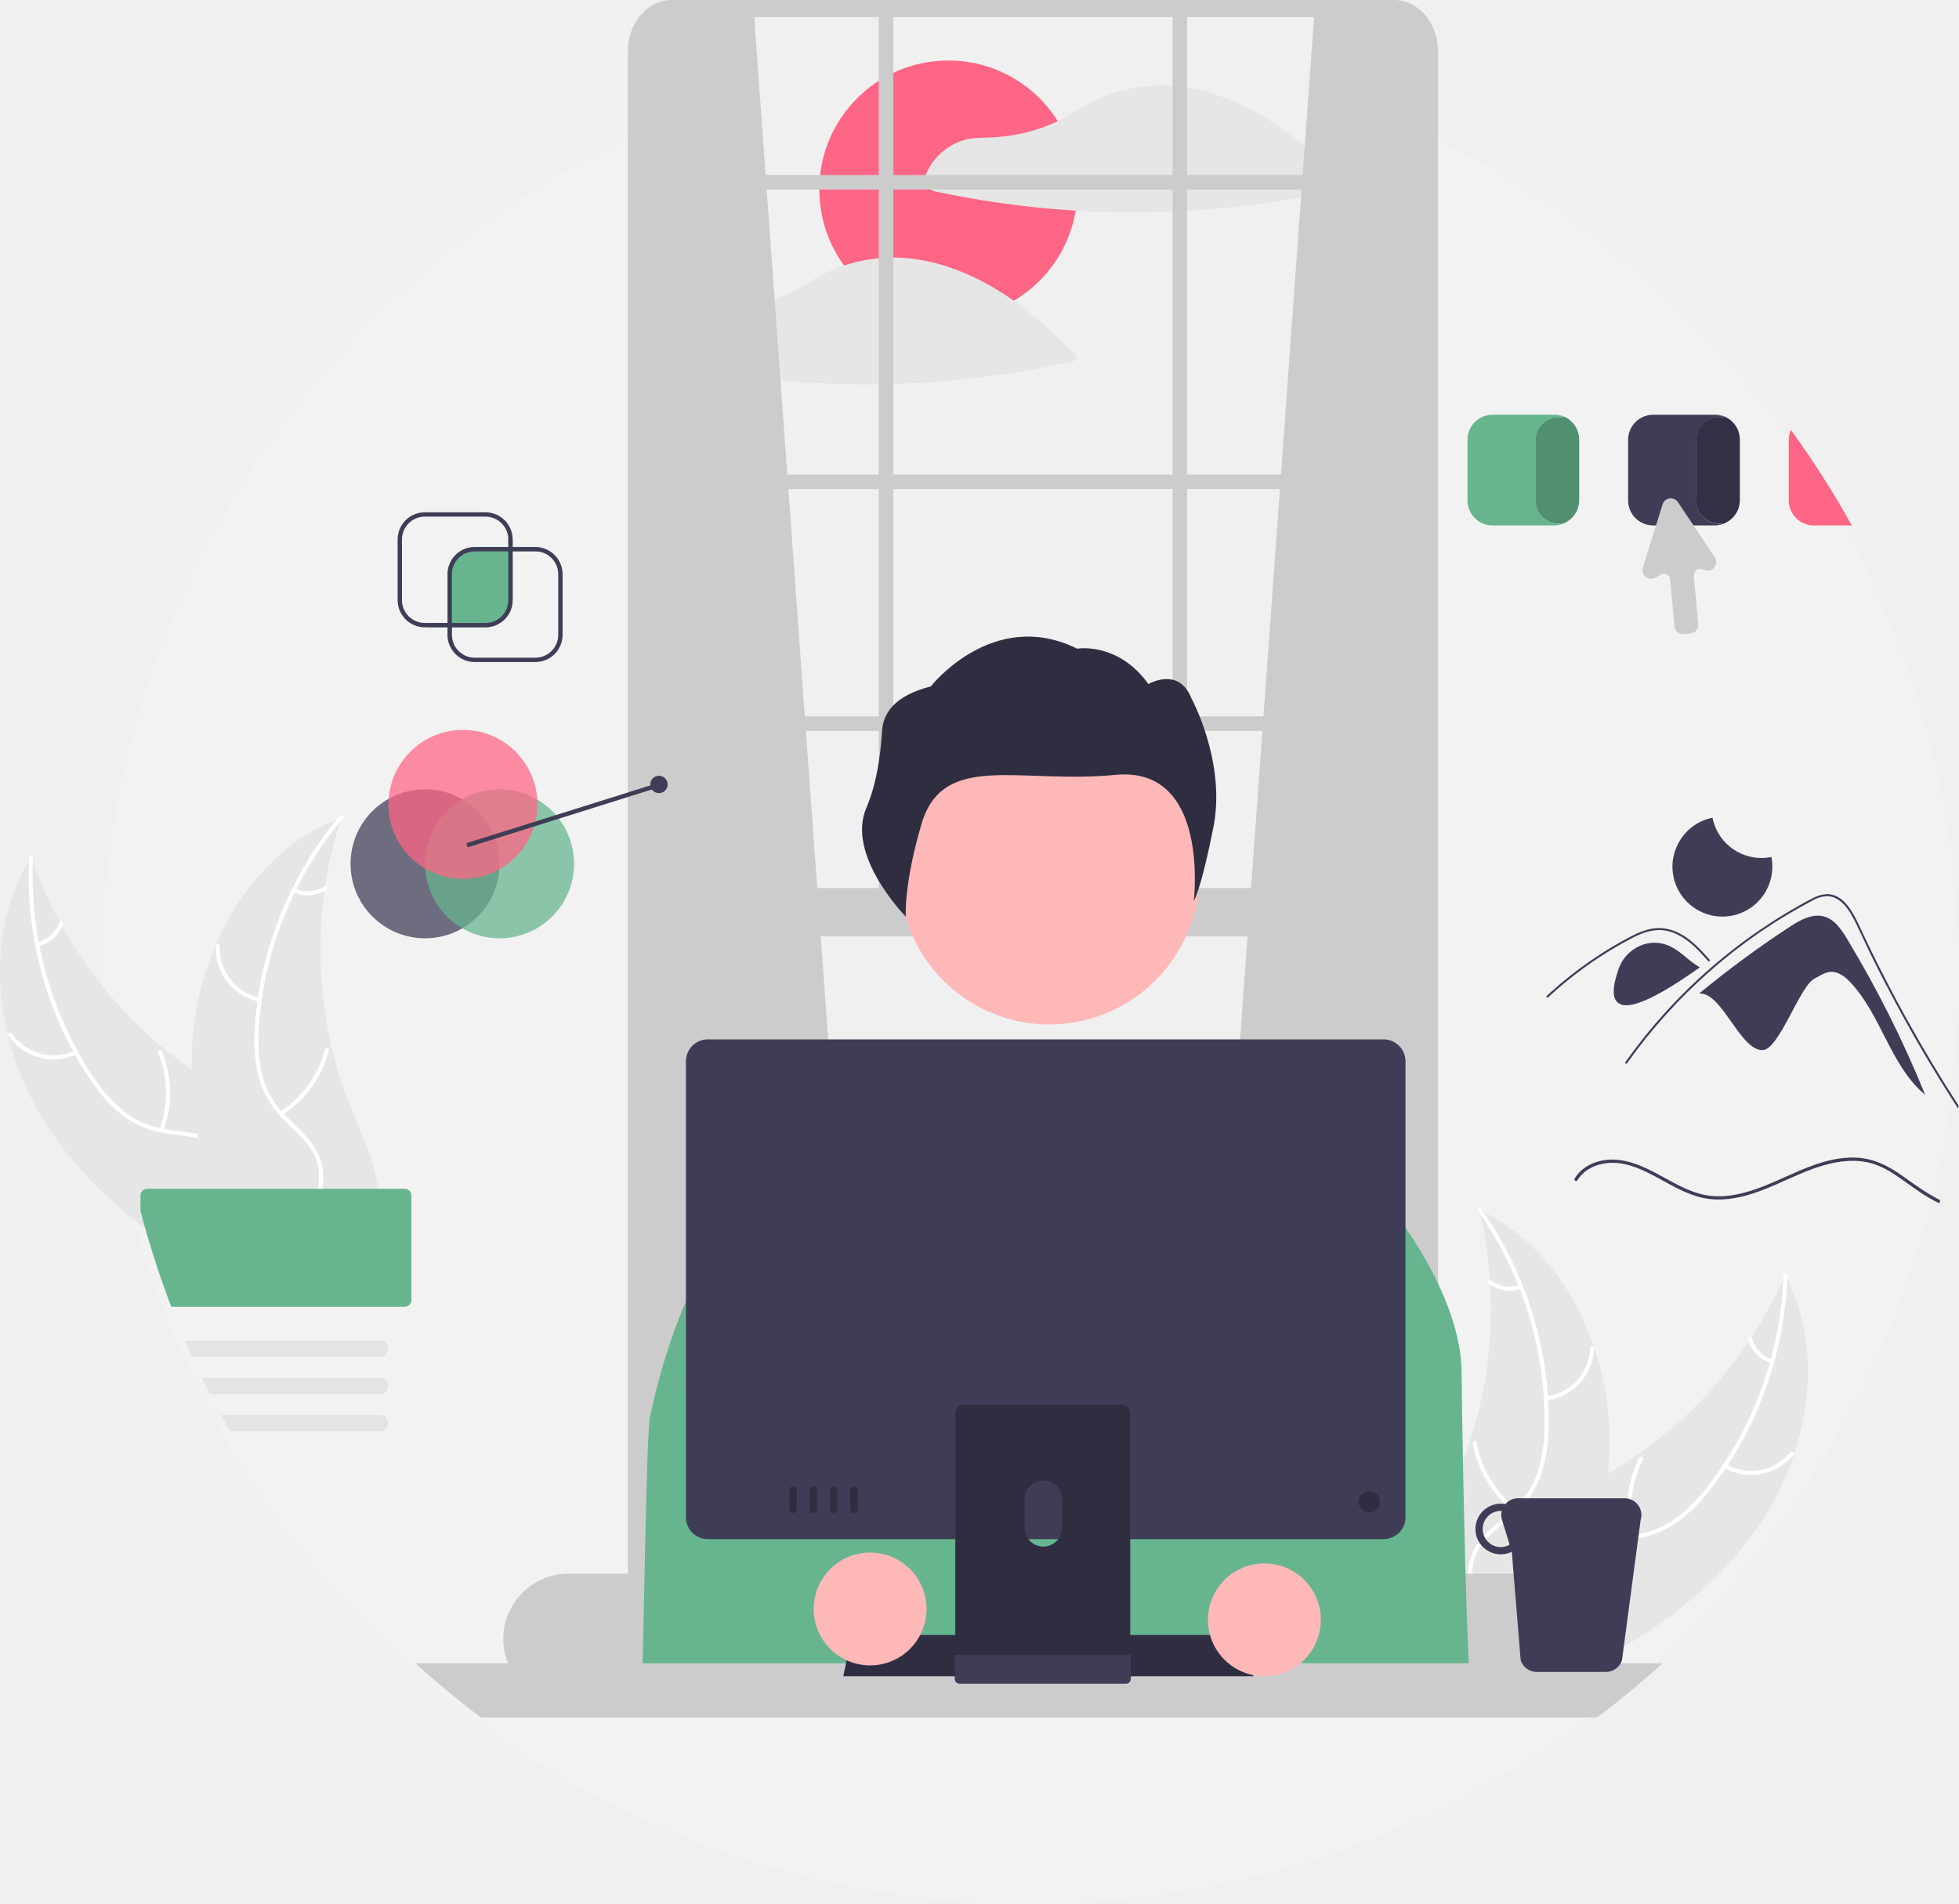
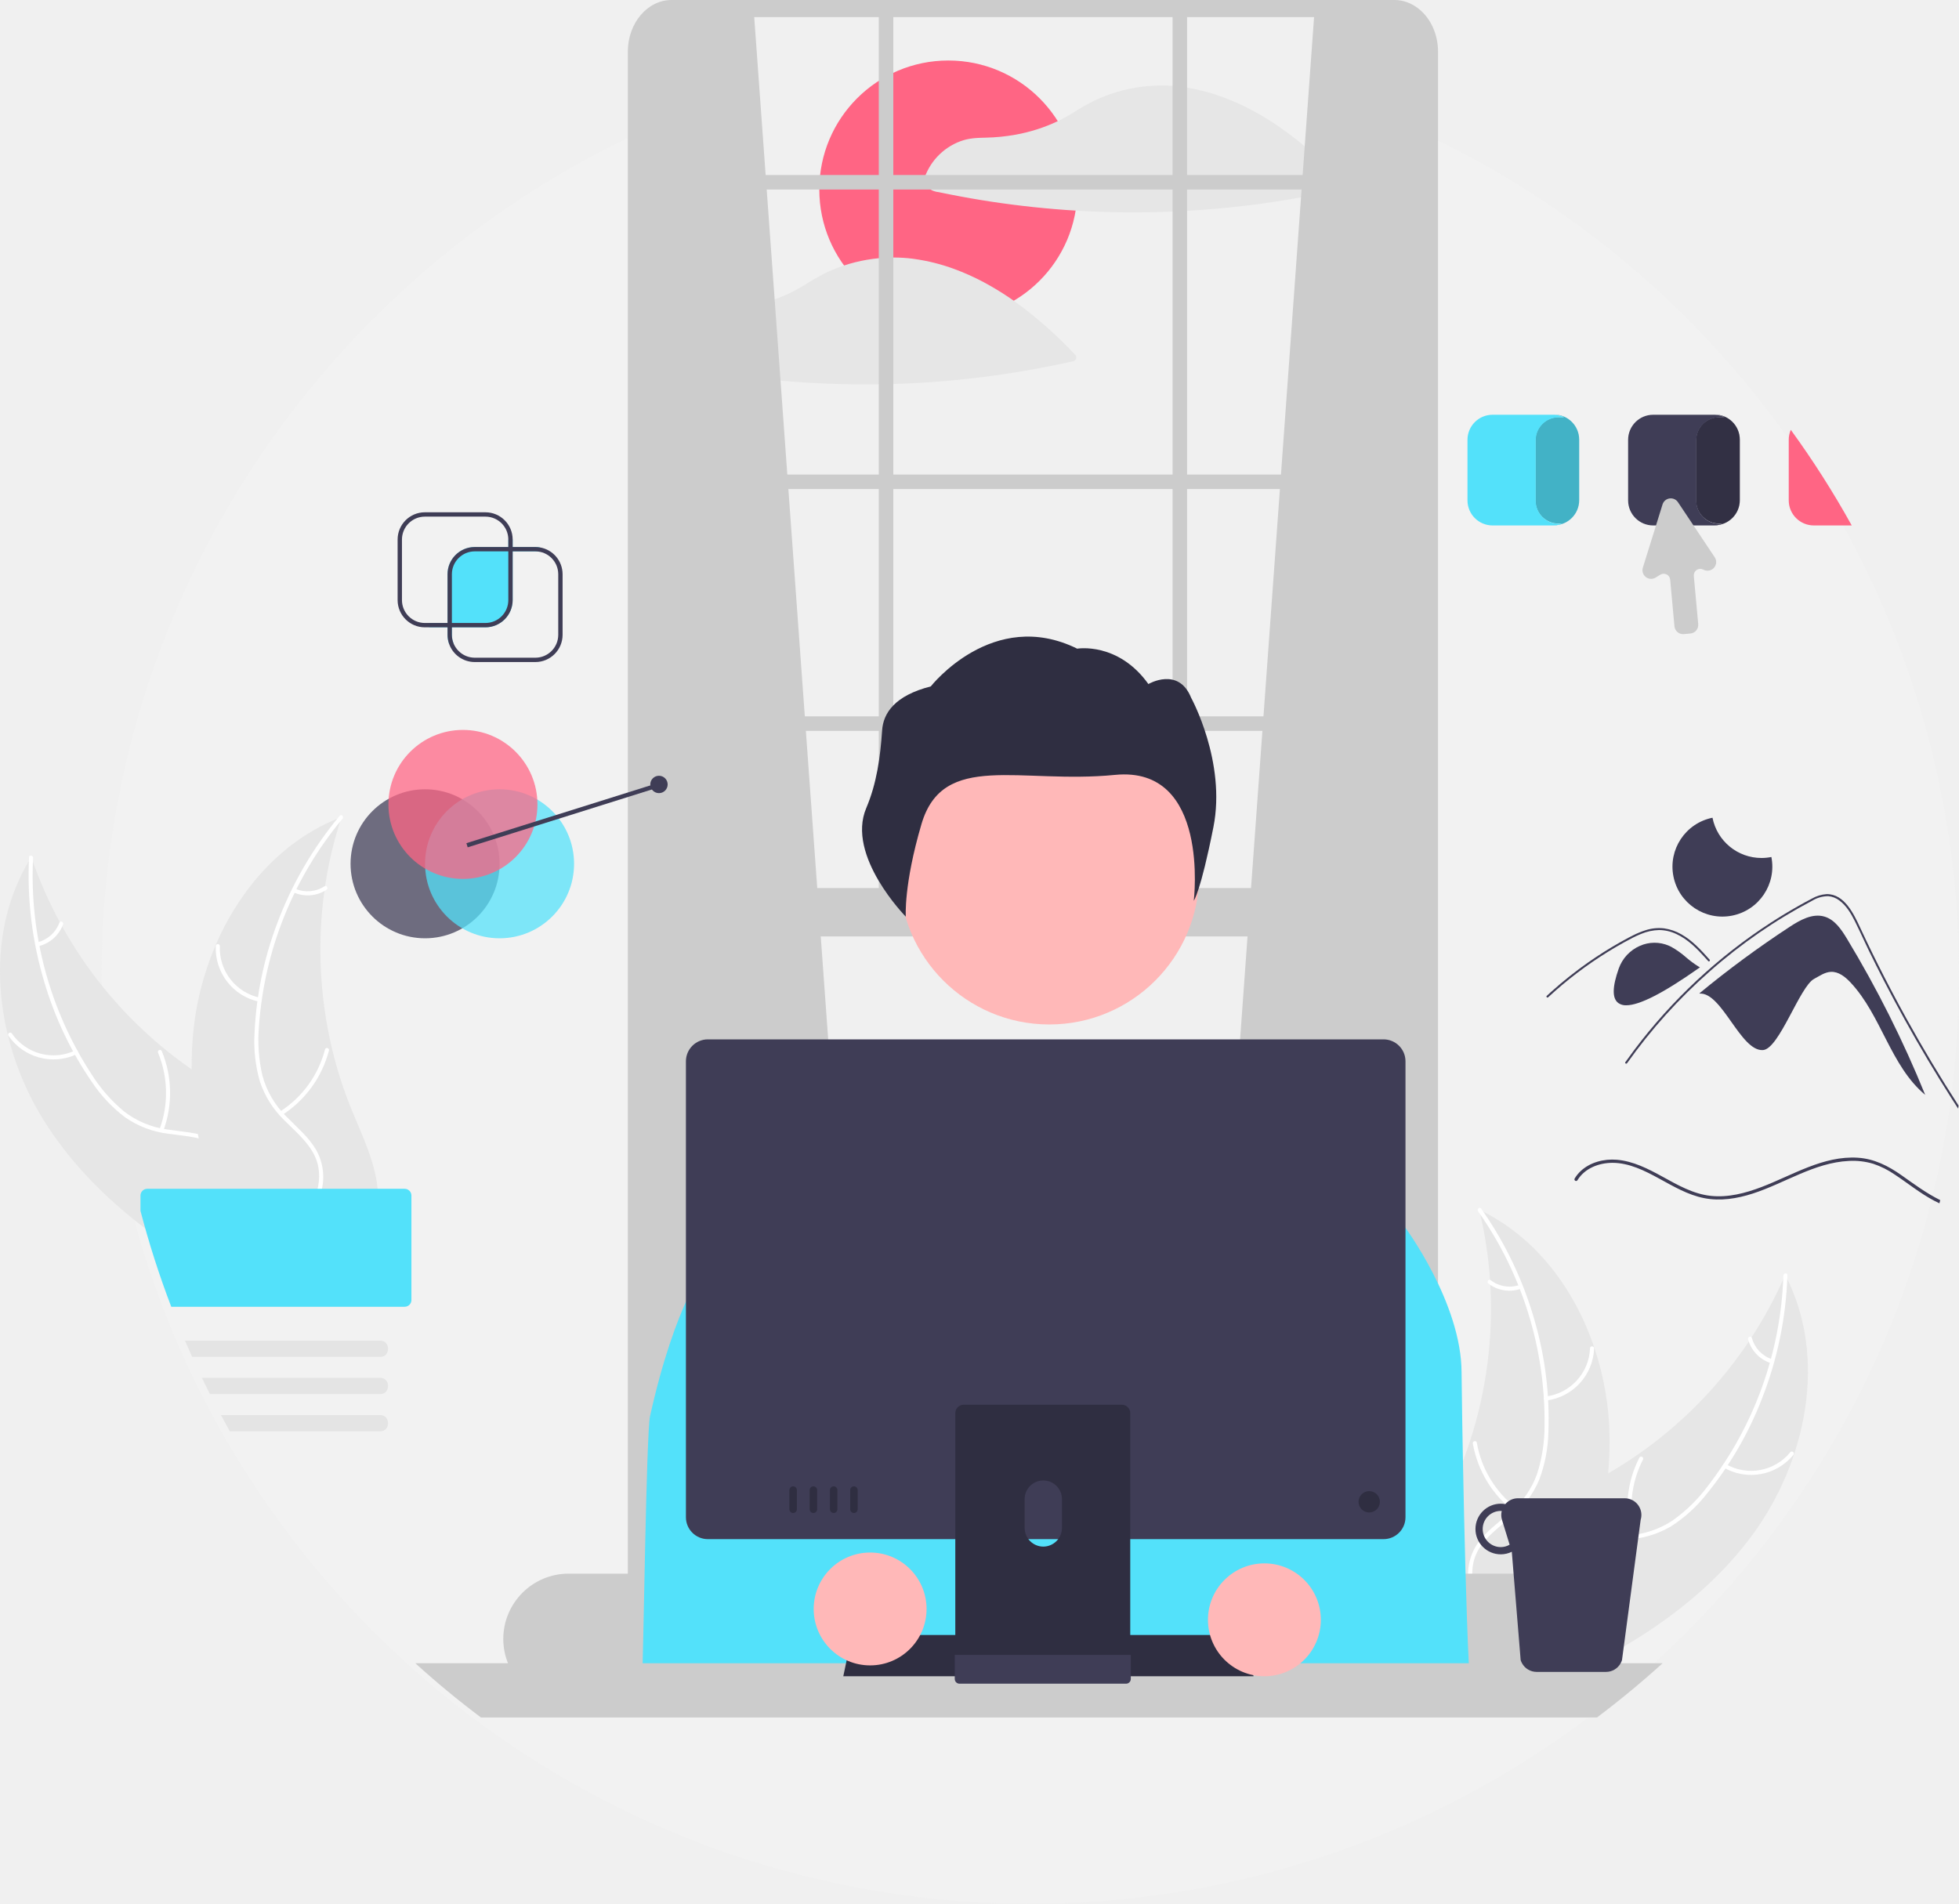
<svg xmlns="http://www.w3.org/2000/svg" data-name="Layer 1" width="804.473" height="781.847">
  <path d="M756.855 215.792a380.704 380.704 0 0 0-25.02-39.265q-9.6-13.224-20.289-25.565h-.017a383.418 383.418 0 0 0-41.94-41.511q-4.613-3.918-9.35-7.675a380.926 380.926 0 0 0-93.882-54.857l.3 49.327 3.23 562.303H289.921L274.177 97.307l1.173-48.54C138.093 106.495 41.718 242.223 41.718 400.47a381.687 381.687 0 0 0 12.399 96.795 375.139 375.139 0 0 0 12.648 39.408q2.675 7.02 5.643 13.914a296.284 296.284 0 0 0 2.933 6.668 302.1 302.1 0 0 0 4.02 8.61q1.604 3.357 3.298 6.668 2.18 4.346 4.501 8.62a322.637 322.637 0 0 0 3.673 6.667 382.934 382.934 0 0 0 76.15 95.245q12.957 11.752 26.965 22.284a381.45 381.45 0 0 0 458.295 0q7.621-5.723 14.93-11.828 4.854-4.038 9.547-8.228c.83-.74 1.658-1.48 2.478-2.228a382.978 382.978 0 0 0 71.364-87.008 374.258 374.258 0 0 0 19.325-36.69q2.287-4.973 4.43-10.036a376.132 376.132 0 0 0 16.562-47.591q1.03-3.757 1.988-7.541v-.01c.107-.436.223-.882.33-1.318.66-2.657 1.292-5.33 1.899-8.005v-.009q2.941-12.93 4.965-26.171c.169-1.132.338-2.264.499-3.396.062-.41.125-.82.17-1.23v-.01q1.443-10.228 2.343-20.608 1.391-16.299 1.4-32.972a379.627 379.627 0 0 0-47.618-184.677z" fill="#f2f2f2" />
  <path d="M719.402 630.685c22.573-30.5 31.254-73.463 13.695-107.1a174.83 174.83 0 0 1-82.773 86.926c-14.29 7.006-30.912 13.31-37.526 27.784-4.116 9.007-3.332 19.642-.024 28.974 3.31 9.334 8.936 17.638 14.504 25.827l.293 2.454c35.052-14.533 69.257-34.364 91.83-64.865z" fill="#e6e6e6" />
  <path d="M732.348 523.854a149.432 149.432 0 0 1-31.086 86.525 64.35 64.35 0 0 1-14.424 14.088 36.908 36.908 0 0 1-18.452 6.069c-6.13.439-12.453.178-18.37 2.1a22.599 22.599 0 0 0-13.521 12.6c-3.276 7.232-3.759 15.21-3.96 23.027-.222 8.68-.316 17.7-4.41 25.59-.496.956 1.016 1.67 1.511.715 7.124-13.728 2.498-29.782 6.743-44.213 1.981-6.734 6.003-12.912 12.726-15.61 5.88-2.36 12.399-2.097 18.61-2.488a39.384 39.384 0 0 0 18.264-5.262 59.49 59.49 0 0 0 14.912-13.481 144.976 144.976 0 0 0 22.71-39.21 152.082 152.082 0 0 0 10.413-50.595c.035-1.073-1.632-.92-1.666.145z" fill="#fff" />
  <path d="M707.915 602.739a22.42 22.42 0 0 0 28.554-5.242c.678-.836-.59-1.928-1.268-1.092a20.76 20.76 0 0 1-26.571 4.822c-.93-.542-1.64.973-.715 1.512zM671.524 630.722a43.212 43.212 0 0 1 3.185-31.33c.493-.958-1.02-1.672-1.512-.715a44.947 44.947 0 0 0-3.248 32.608c.293 1.038 1.866.47 1.575-.563zM727.716 558.234a12.69 12.69 0 0 1-8.29-8.735c-.278-1.04-1.851-.471-1.574.563a14.22 14.22 0 0 0 9.149 9.684.864.864 0 0 0 1.113-.399.84.84 0 0 0-.398-1.113z" fill="#fff" />
  <path d="M607.441 496.815c.156.655.312 1.31.458 1.975a167.127 167.127 0 0 1 3.973 26.818c.057.698.104 1.406.141 2.104a176.19 176.19 0 0 1-8.405 64.32 171.102 171.102 0 0 1-9.932 24.026c-5.408 10.695-12.123 21.862-13.637 33.38a29.352 29.352 0 0 0-.29 3.621l44.805 42.659c.15.046.292.102.443.149l1.71 1.785c.23-.386.46-.79.69-1.176.135-.223.26-.455.393-.678.087-.152.173-.304.26-.436.028-.05.056-.101.076-.141.086-.132.153-.264.23-.386q1.938-3.387 3.836-6.813c.01-.01.01-.01.01-.03 9.595-17.427 17.82-35.81 22.993-54.855.155-.573.321-1.156.456-1.748a163.269 163.269 0 0 0 4.717-26.224 144.339 144.339 0 0 0 .62-14.591 120.027 120.027 0 0 0-6.239-37.006c-7.992-23.784-23.502-44.748-45.61-55.917a89.03 89.03 0 0 0-1.698-.836z" fill="#e6e6e6" />
  <path d="M607 497.48a149.432 149.432 0 0 1 27.274 87.8 64.35 64.35 0 0 1-3.034 19.933 36.908 36.908 0 0 1-11.08 15.955c-4.63 4.042-9.835 7.64-13.403 12.738a22.599 22.599 0 0 0-3.21 18.2c1.739 7.747 6.157 14.407 10.703 20.77 5.048 7.064 10.404 14.322 11.885 23.088.18 1.062 1.817.721 1.638-.34-2.578-15.25-15.936-25.283-21.236-39.361-2.473-6.57-2.98-13.924.762-20.126 3.274-5.424 8.638-9.139 13.362-13.191a39.384 39.384 0 0 0 11.414-15.197 59.49 59.49 0 0 0 3.79-19.742 144.976 144.976 0 0 0-5.474-44.98 152.082 152.082 0 0 0-22.148-46.667c-.618-.877-1.857.248-1.243 1.12z" fill="#fff" />
  <path d="M634.986 575.175a22.42 22.42 0 0 0 19.643-21.377c.038-1.075-1.631-1.185-1.67-.108a20.76 20.76 0 0 1-18.312 19.847c-1.069.127-.724 1.764.339 1.638zM622.778 619.428a43.212 43.212 0 0 1-16.32-26.933c-.183-1.062-1.82-.721-1.638.339a44.947 44.947 0 0 0 17.04 27.991c.858.653 1.772-.748.918-1.397zM624.001 527.718a12.69 12.69 0 0 1-11.877-1.983c-.85-.663-1.763.739-.919 1.398a14.22 14.22 0 0 0 13.135 2.223.864.864 0 0 0 .65-.988.84.84 0 0 0-.989-.65z" fill="#fff" />
  <path d="M17.804 459.858c-20.02-32.234-25.181-75.76-4.946-107.86a174.83 174.83 0 0 0 75.435 93.367c13.673 8.143 29.728 15.777 35.144 30.742 3.37 9.31 1.724 19.847-2.331 28.88-4.057 9.033-10.34 16.853-16.555 24.562l-.492 2.423c-33.755-17.334-66.235-39.88-86.255-72.114z" fill="#e6e6e6" />
  <path d="M13.582 352.328a149.432 149.432 0 0 0 23.952 88.765 64.35 64.35 0 0 0 13.23 15.214 36.908 36.908 0 0 0 17.899 7.548c6.075.936 12.397 1.19 18.139 3.587a22.599 22.599 0 0 1 12.452 13.657c2.678 7.474 2.51 15.464 2.075 23.272-.484 8.67-1.123 17.667 2.316 25.864.417.993-1.148 1.582-1.564.59-5.984-14.262-.07-29.886-3.128-44.615-1.427-6.873-4.934-13.357-11.415-16.593-5.668-2.83-12.187-3.098-18.346-3.992a39.384 39.384 0 0 1-17.776-6.729 59.49 59.49 0 0 1-13.767-14.648A144.976 144.976 0 0 1 18.2 403.323a152.082 152.082 0 0 1-6.267-51.275c.054-1.072 1.702-.785 1.65.28z" fill="#fff" />
  <path d="M31.524 432.938a22.42 22.42 0 0 1-28.033-7.545c-.608-.888.743-1.874 1.352-.985a20.76 20.76 0 0 0 26.091 6.965c.97-.465 1.555 1.103.59 1.565zM65.52 463.786a43.212 43.212 0 0 0-.628-31.485c-.413-.995 1.152-1.584 1.565-.59a44.947 44.947 0 0 1 .587 32.764c-.376 1.011-1.898.316-1.524-.689zM15.405 386.97a12.69 12.69 0 0 0 8.972-8.031c.362-1.015 1.884-.32 1.523.689a14.22 14.22 0 0 1-9.905 8.908.864.864 0 0 1-1.077-.488.84.84 0 0 1 .487-1.077z" fill="#fff" />
  <path d="M140.274 335.53c-.209.64-.417 1.28-.617 1.931a167.128 167.128 0 0 0-6.14 26.407 73.51 73.51 0 0 0-.311 2.084 176.19 176.19 0 0 0 3.15 64.792 171.101 171.101 0 0 0 7.947 24.752c4.52 11.1 10.306 22.775 10.879 34.379a29.352 29.352 0 0 1-.005 3.633l-48.124 38.876c-.154.033-.3.078-.453.112l-1.85 1.64c-.199-.403-.395-.825-.593-1.227-.115-.234-.22-.475-.336-.709-.074-.158-.147-.316-.223-.455a2.345 2.345 0 0 1-.065-.147c-.075-.139-.13-.275-.197-.403q-1.657-3.533-3.27-7.102c-.01-.011-.01-.011-.007-.03-8.148-18.15-14.851-37.14-18.46-56.543-.108-.584-.226-1.178-.312-1.78a163.271 163.271 0 0 1-2.57-26.52 144.342 144.342 0 0 1 .567-14.593 120.027 120.027 0 0 1 9.226-36.376c9.899-23.057 27.06-42.691 50.004-52.026a88.37 88.37 0 0 1 1.76-.696z" fill="#e6e6e6" />
  <path d="M140.659 336.227a149.432 149.432 0 0 0-34.319 85.295 64.35 64.35 0 0 0 1.405 20.113 36.908 36.908 0 0 0 9.746 16.803c4.287 4.405 9.182 8.414 12.323 13.784a22.599 22.599 0 0 1 1.72 18.402c-2.362 7.58-7.306 13.858-12.355 19.83-5.605 6.632-11.533 13.43-13.722 22.046-.265 1.044-1.87.572-1.605-.47 3.809-14.99 17.939-23.905 24.365-37.507 2.998-6.346 4.102-13.635.875-20.12-2.821-5.673-7.865-9.811-12.245-14.234a39.384 39.384 0 0 1-10.141-16.074 59.49 59.49 0 0 1-2.173-19.985 144.976 144.976 0 0 1 9.11-44.386 152.082 152.082 0 0 1 25.868-44.713c.688-.824 1.831.398 1.148 1.216z" fill="#fff" />
  <path d="M106.452 411.392a22.42 22.42 0 0 1-17.84-22.903.837.837 0 0 1 1.672.028 20.76 20.76 0 0 0 16.639 21.27c1.055.214.578 1.817-.471 1.605zM115.023 456.49a43.212 43.212 0 0 0 18.455-25.517c.269-1.043 1.873-.571 1.604.47a44.947 44.947 0 0 1-19.257 26.515c-.909.58-1.706-.89-.802-1.468zM121.257 364.985a12.69 12.69 0 0 0 12-1.012c.9-.592 1.696.88.8 1.468a14.22 14.22 0 0 1-13.271 1.149.864.864 0 0 1-.567-1.038.84.84 0 0 1 1.038-.567z" fill="#fff" />
  <circle cx="389.439" cy="77.833" r="52.985" fill="#ff6584" />
  <path d="M551.669 75.068a194.727 194.727 0 0 0-15.1-14.333c-10.322-8.754-21.75-16.197-34.488-20.885a79.528 79.528 0 0 0-14.797-3.896c-.606-.098-1.203-.196-1.81-.276a.67.67 0 0 0-.133 0 1.609 1.609 0 0 0-.285-.054 65.057 65.057 0 0 0-3.726-.374 64.567 64.567 0 0 0-20.003 1.8 66.52 66.52 0 0 0-11.053 3.851 98.948 98.948 0 0 0-10.367 5.875 62.285 62.285 0 0 1-5.526 2.986 68.93 68.93 0 0 1-17.382 5.562 78.041 78.041 0 0 1-12.301 1.212c-3.584.072-6.962.196-10.358 1.489a24.822 24.822 0 0 0-15.127 16.383 1.597 1.597 0 0 0 .713 1.756c.918.66 1.81 1.409 2.781 1.997a8.727 8.727 0 0 0 2.71.74q2.3.481 4.609.936 8.49 1.685 17.052 2.986 17.221 2.607 34.639 3.673a1.73 1.73 0 0 0 .214.017 389.854 389.854 0 0 0 39.399.384c1.988-.08 3.966-.179 5.954-.294q12.422-.696 24.78-2.193 11.433-1.39 22.775-3.45 8.103-1.47 16.143-3.28a1.579 1.579 0 0 0 .687-2.612zM441.539 145.719a173.068 173.068 0 0 0-25.235-22.213 118.782 118.782 0 0 0-9.333-5.946 98.906 98.906 0 0 0-12.194-5.963 84.009 84.009 0 0 0-2.826-1.096 78.986 78.986 0 0 0-16.606-4.172c-.045-.009-.09 0-.134-.009l-.276-.054a61.346 61.346 0 0 0-8.29-.508c-1.988 0-3.985.107-5.964.303a65.946 65.946 0 0 0-9.484 1.64 58.555 58.555 0 0 0-4.582 1.338 65.441 65.441 0 0 0-6.462 2.513c-.036.018-.063.027-.098.045a96.29 96.29 0 0 0-10.269 5.83c-.071.044-.151.089-.223.133a64.774 64.774 0 0 1-11.837 5.545 72.094 72.094 0 0 1-10.857 2.87 76.88 76.88 0 0 1-12.301 1.203c-3.584.072-6.962.196-10.35 1.498a24.835 24.835 0 0 0-15.135 16.383 1.607 1.607 0 0 0 .713 1.756c.918.66 1.819 1.4 2.781 1.988a8.553 8.553 0 0 0 2.71.74c1.533.321 3.066.642 4.608.945q8.49 1.685 17.062 2.977 11.752 1.778 23.603 2.844 5.616.521 11.24.855 14.428.87 28.881.678 2.982-.04 5.964-.134 17.703-.521 35.298-2.656a388.256 388.256 0 0 0 38.91-6.73 1.572 1.572 0 0 0 .686-2.603z" fill="#e6e6e6" />
  <path d="m309.468 3.518 46.679 645.056-93.358 8.286V11.725c11.125-8.69 27.094-10.05 46.68-8.207zM539.883 3.518l-46.679 645.056 93.358 8.286V11.725c-11.125-8.69-27.093-10.05-46.679-8.207z" fill="#ccc" />
  <path d="M588.759 12.006C585.862 4.903 579.702 0 572.58 0H275.777c-9.904 0-17.953 9.502-17.953 21.192v641.134a22.91 22.91 0 0 0 6.186 15.994 17.01 17.01 0 0 0 7.773 4.662 14.837 14.837 0 0 0 3.994.536H572.58a14.837 14.837 0 0 0 3.993-.536c7.987-2.147 13.96-10.586 13.96-20.656V21.193a24.342 24.342 0 0 0-1.774-9.187zm-4.181 650.32c0 7.807-5.384 14.163-11.998 14.163H275.777c-5.482 0-10.126-4.367-11.544-10.312a16.45 16.45 0 0 1-.454-3.851V21.193c0-7.808 5.384-14.153 11.998-14.153H572.58a10.18 10.18 0 0 1 3.565.642c4.876 1.788 8.433 7.165 8.433 13.51z" fill="#ccc" />
  <path fill="#ccc" d="M260.803 194.882h326.752v5.959H260.803zM260.803 71.872h326.752v5.959H260.803zM260.803 294.199h326.752v5.959H260.803z" />
  <path fill="#ccc" d="M360.878 2.674h5.959v375.944h-5.959zM481.521 2.674h5.959v375.944h-5.959zM624.797 646.276H233.49a26.844 26.844 0 0 0-26.812 26.813 26.543 26.543 0 0 0 1.934 9.975 26.815 26.815 0 0 0 24.878 16.847h391.308a26.815 26.815 0 0 0 23.14-13.282 25.895 25.895 0 0 0 1.747-3.565 26.543 26.543 0 0 0 1.935-9.975 26.852 26.852 0 0 0-26.822-26.813z" />
  <path fill="#ccc" d="M262.789 364.714h324.766v19.863H262.789z" />
  <path d="M422.193 358.755h5.959a10.925 10.925 0 0 1 10.925 10.925h-27.81a10.925 10.925 0 0 1 10.926-10.925z" fill="#ccc" />
  <circle data-name="ab6171fa-7d69-4734-b81c-8dff60f9761b" cx="430.901" cy="359.185" r="61.548" fill="#ffb8b8" />
  <path data-name="bf427902-b9bf-4946-b5d7-5c1c7e04535e" d="M362.243 299.976c.465-7.068 5.14-14.3 19.99-18.08 0 0 25.485-32.59 60.118-15.5 0 0 16.79-2.888 29.24 14.532 0 0 12.343-7.28 17.55 5.624 0 0 14.477 26.32 9.147 53.167s-8.057 30.197-8.057 30.197 6.793-55.532-32.335-51.681-70.631-9.91-79.492 20.218c-7.358 25.016-6.431 38.009-6.431 38.009s-24.605-24.956-16.24-44.608c4.28-10.05 5.792-20.978 6.51-31.878z" fill="#2f2e41" />
-   <path d="M263.529 695.543h340.438c-2.276-25.969-3.763-125.235-3.763-131.769 0-28.815-23.579-60.262-23.579-60.262l-8.44-4.665-70.482-21.99-18.24-23.694a20.283 20.283 0 0 0-16.245-7.931l-57.619.432a20.344 20.344 0 0 0-13.664 5.415l-35.68 33.1-52.33 24.989-.09-.089-.547.407-7.766 5.593-4.995 3.61s-13.105 15.723-23.58 62.88c-1.575 7.094-2.681 98.911-3.418 113.974z" fill="#66b58f" />
+   <path d="M263.529 695.543h340.438c-2.276-25.969-3.763-125.235-3.763-131.769 0-28.815-23.579-60.262-23.579-60.262l-8.44-4.665-70.482-21.99-18.24-23.694a20.283 20.283 0 0 0-16.245-7.931l-57.619.432a20.344 20.344 0 0 0-13.664 5.415l-35.68 33.1-52.33 24.989-.09-.089-.547.407-7.766 5.593-4.995 3.61s-13.105 15.723-23.58 62.88c-1.575 7.094-2.681 98.911-3.418 113.974z" fill="#53E1FA" />
  <path d="M682.764 683.064c-.82.748-1.65 1.488-2.478 2.228q-4.707 4.185-9.547 8.227-7.314 6.097-14.93 11.83H197.512q-13.999-10.51-26.964-22.285z" fill="#ccc" />
  <path fill="#2f2e41" d="M514.774 688.412H346.303l3.565-16.936h161.34l3.566 16.936z" />
  <path d="M667.191 615.319h-43.838a6.771 6.771 0 0 0-5.197 2.406 9.829 9.829 0 0 0-1.854-.178 10.398 10.398 0 1 0 0 20.796 10.28 10.28 0 0 0 4.528-1.052l.731 8.985 2.906 35.513a6.483 6.483 0 0 0 .553 1.275 6.834 6.834 0 0 0 5.999 3.565h28.506a6.859 6.859 0 0 0 6.008-3.565 7.03 7.03 0 0 0 .544-1.275l7.666-57.601a6.854 6.854 0 0 0-6.552-8.87zm-50.889 20.056a7.43 7.43 0 0 1 0-14.86c.134 0 .259.036.392.045a6.806 6.806 0 0 0 .107 3.628l3.138 10.197a7.308 7.308 0 0 1-3.637.99zM568.177 426.854H290.672a9.008 9.008 0 0 0-8.994 8.994v187.261a9.003 9.003 0 0 0 8.994 8.994h277.505a9.003 9.003 0 0 0 8.994-8.994V435.848a9.008 9.008 0 0 0-8.994-8.994z" fill="#3f3d56" />
  <path d="M460.676 576.9h-64.92a3.464 3.464 0 0 0-3.458 3.468V682.92h71.845V580.368a3.466 3.466 0 0 0-3.467-3.468zm-32.241 58.27a7.702 7.702 0 0 1-7.666-7.666v-11.829a7.666 7.666 0 0 1 15.332 0v11.829a7.702 7.702 0 0 1-7.666 7.666z" fill="#2f2e41" />
  <path d="M392.075 679.64v9.895a1.938 1.938 0 0 0 1.935 1.934h68.422a1.944 1.944 0 0 0 1.934-1.934v-9.894z" fill="#3f3d56" />
  <circle cx="562.275" cy="616.771" r="4.381" fill="#2f2e41" />
  <path d="M325.703 610.416a1.533 1.533 0 0 0-1.533 1.533v7.889a1.533 1.533 0 0 0 3.066 0v-7.889a1.533 1.533 0 0 0-1.533-1.533zM334.028 610.416a1.533 1.533 0 0 0-1.533 1.533v7.889a1.533 1.533 0 0 0 3.067 0v-7.889a1.533 1.533 0 0 0-1.534-1.533zM342.354 610.416a1.533 1.533 0 0 0-1.533 1.533v7.889a1.533 1.533 0 0 0 3.066 0v-7.889a1.533 1.533 0 0 0-1.533-1.533zM350.68 610.416a1.533 1.533 0 0 0-1.534 1.533v7.889a1.533 1.533 0 0 0 3.067 0v-7.889a1.533 1.533 0 0 0-1.534-1.533z" fill="#2f2e41" />
  <circle cx="357.322" cy="660.779" r="23.176" fill="#ffb8b8" />
  <circle cx="519.231" cy="665.236" r="23.176" fill="#ffb8b8" />
  <path d="M758.448 385.496c-2.29-3.788-5.004-7.832-9.254-9.07-4.922-1.432-9.978 1.414-14.266 4.222a415.722 415.722 0 0 0-36.997 27.258l.013.147c9.203-.635 16.84 23.835 26.042 23.2 6.65-.458 15.091-26.084 20.967-29.23 2.23-1.193 4.403-2.787 6.93-2.898 3.139-.138 5.876 2.054 8.027 4.344 12.723 13.549 16.405 34.268 30.679 46.171a453 453 0 0 0-32.141-64.144z" fill="#3f3d56" />
  <path d="M782.937 418.403q10.068 18.185 21.358 35.647v.009c-.045.41-.107.82-.17 1.23q-1.364-2.086-2.7-4.19-10.136-15.897-19.263-32.401-4.333-7.849-8.45-15.822-3.183-6.178-6.231-12.426a263.442 263.442 0 0 1-1.703-3.592c-1.32-2.817-2.62-5.652-4.011-8.433-1.587-3.173-3.521-6.49-6.436-8.62a8.78 8.78 0 0 0-4.573-1.765 12.771 12.771 0 0 0-6.623 1.899 213.146 213.146 0 0 0-41.921 28.908 218.446 218.446 0 0 0-34.051 37.803c-.303.428-1.016.018-.713-.419a225.69 225.69 0 0 1 3.663-5.018 219.484 219.484 0 0 1 56.024-52.253q5.441-3.53 11.097-6.73a155.895 155.895 0 0 1 5.75-3.138 14.02 14.02 0 0 1 6.097-1.89c7.398-.115 11.231 8.264 13.86 13.897q1.23 2.66 2.505 5.313 4.8 10.028 9.975 19.895 3.182 6.084 6.516 12.096zM701.486 394.708c-.43-.479-.857-.958-1.29-1.437-3.41-3.772-7.07-7.5-11.754-9.663a17.054 17.054 0 0 0-7.145-1.657 20.39 20.39 0 0 0-7.419 1.618c-1.117.446-2.209.953-3.285 1.492a105 105 0 0 0-3.638 1.944q-3.383 1.872-6.68 3.909-6.557 4.053-12.704 8.724-3.187 2.423-6.242 5.005-2.841 2.398-5.568 4.924c-.388.359-.969-.221-.58-.58.479-.446.964-.89 1.448-1.328q2.053-1.856 4.172-3.64 3.864-3.261 7.928-6.27 6.32-4.68 13.074-8.727 3.376-2.02 6.844-3.87a59.338 59.338 0 0 1 2.119-1.082 33.778 33.778 0 0 1 5.037-2.05 17.919 17.919 0 0 1 7.607-.748 19.806 19.806 0 0 1 7.02 2.429c4.598 2.57 8.165 6.545 11.636 10.424.35.394-.227.977-.58.583z" fill="#3f3d56" />
  <path d="M667.832 412.858a5.297 5.297 0 0 1-3.285-.941c-2.546-1.928-2.479-6.56.203-14.159a15.983 15.983 0 0 1 8.652-9.299 14.81 14.81 0 0 1 11.929-.07q.493.214.973.46a35.128 35.128 0 0 1 6.1 4.328 40.298 40.298 0 0 0 5.08 3.752l.597.35-.566.398c-14.44 10.166-24.23 15.18-29.683 15.18zM723.357 352.361a20.506 20.506 0 0 1-20.114-16.53 20.502 20.502 0 1 0 24.183 16.125 20.592 20.592 0 0 1-4.069.405z" fill="#3f3d56" />
  <circle cx="174.554" cy="354.748" r="30.595" fill="#3f3d56" opacity=".74" />
-   <circle cx="205.148" cy="354.748" r="30.595" fill="#66b58f" opacity=".74" />
+   <circle cx="205.148" cy="354.748" r="30.595" fill="#53E1FA" opacity=".74" />
  <circle cx="190.11" cy="330.364" r="30.595" fill="#ff6584" opacity=".74" />
  <path fill="#3f3d56" d="m191.526 346.285 78.585-24.688.535 1.7-78.586 24.69z" />
  <circle cx="270.611" cy="322.162" r="3.566" fill="#3f3d56" />
  <path d="M780.78 482.6c5.223 3.682 10.242 7.435 15.982 10.27-.107.436-.222.882-.33 1.319a56.27 56.27 0 0 1-2.076-1.034c-5.821-3.049-10.83-7.194-16.295-10.795a35.157 35.157 0 0 0-8.789-4.403 28.995 28.995 0 0 0-10.046-1.177c-14.146.695-26.269 9.137-39.417 13.389-6.435 2.085-13.281 3.2-19.993 1.89-6.712-1.311-12.676-4.877-18.603-8.103-5.848-3.191-12.221-6.4-19.05-6.4-5.561.008-11.409 2.237-14.386 7.157a.668.668 0 0 1-1.15-.677 14.03 14.03 0 0 1 2.434-3.04c3.886-3.681 9.6-5.134 14.85-4.706 6.792.552 12.987 3.761 18.862 6.988 6.23 3.423 12.613 7.105 19.815 7.853 7.113.749 14.155-1.114 20.751-3.619 12.774-4.858 25.378-12.952 39.587-12.051 6.703.428 12.443 3.334 17.854 7.14z" fill="#3f3d56" />
-   <path d="M221.67 224.804v1.81a9.388 9.388 0 0 0-1.819-.179h-9.324v20.02a11.184 11.184 0 0 1-11.177 11.179h-13.781v3.084a9.341 9.341 0 0 0 .722 3.601h-1.908a10.979 10.979 0 0 1-.597-3.6v-3.085h-7.577v-1.783h7.577v-20.02a11.184 11.184 0 0 1 11.178-11.178h13.78v-3.12h1.783v3.12h9.324a11.125 11.125 0 0 1 1.819.151z" fill="#66b58f" />
+   <path d="M221.67 224.804v1.81a9.388 9.388 0 0 0-1.819-.179h-9.324v20.02a11.184 11.184 0 0 1-11.177 11.179h-13.781v3.084a9.341 9.341 0 0 0 .722 3.601h-1.908a10.979 10.979 0 0 1-.597-3.6v-3.085h-7.577v-1.783h7.577v-20.02a11.184 11.184 0 0 1 11.178-11.178h13.78v-3.12h1.783v3.12h9.324a11.125 11.125 0 0 1 1.819.151z" fill="#53E1FA" />
  <path d="M199.35 210.39h-24.888a11.184 11.184 0 0 0-11.178 11.179v24.887a11.184 11.184 0 0 0 11.178 11.178h24.888a11.184 11.184 0 0 0 11.177-11.178v-24.923a11.183 11.183 0 0 0-11.177-11.142zm9.395 36.066a9.408 9.408 0 0 1-9.395 9.395h-24.888a9.408 9.408 0 0 1-9.395-9.395v-24.887a9.408 9.408 0 0 1 9.395-9.396h24.888a9.406 9.406 0 0 1 9.395 9.36z" fill="#3f3d56" />
  <path d="M183.786 255.851v1.783h1.783v-1.783zm0 0v1.783h1.783v-1.783zm37.884-31.047a11.125 11.125 0 0 0-1.819-.151h-24.887a11.184 11.184 0 0 0-11.178 11.178v24.887a10.979 10.979 0 0 0 .597 3.601 11.182 11.182 0 0 0 10.58 7.577h24.888a11.184 11.184 0 0 0 11.178-11.178v-24.887a11.178 11.178 0 0 0-9.36-11.027zm7.577 35.914a9.408 9.408 0 0 1-9.396 9.395h-24.887a9.409 9.409 0 0 1-9.395-9.395v-24.887a9.408 9.408 0 0 1 9.395-9.395h24.887a9.399 9.399 0 0 1 9.396 9.395zm-45.461-4.867v1.783h1.783v-1.783z" fill="#3f3d56" />
-   <path d="M166.181 488.225H60.463a2.783 2.783 0 0 0-2.78 2.773v6.266a375.14 375.14 0 0 0 12.648 39.408h95.85a2.77 2.77 0 0 0 2.772-2.772v-42.902a2.775 2.775 0 0 0-2.772-2.773z" fill="#66b58f" />
+   <path d="M166.181 488.225H60.463a2.783 2.783 0 0 0-2.78 2.773v6.266a375.14 375.14 0 0 0 12.648 39.408h95.85a2.77 2.77 0 0 0 2.772-2.772v-42.902a2.775 2.775 0 0 0-2.772-2.773z" fill="#53E1FA" />
  <path d="M156.109 550.586H75.973a296.066 296.066 0 0 0 2.933 6.668h77.203c4.35.062 4.305-6.73 0-6.668zM156.109 565.865H82.926q1.605 3.356 3.298 6.667h69.885c4.35.063 4.305-6.72 0-6.667zM156.109 581.152H90.726a322.975 322.975 0 0 0 3.672 6.667h61.71c4.35.063 4.306-6.73 0-6.667z" fill="#e4e4e4" />
  <path d="M704.176 170.256h-.508a10.206 10.206 0 0 1 4.555 1.077h-2.312a9.405 9.405 0 0 0-9.395 9.395v24.888a9.405 9.405 0 0 0 9.395 9.395h1.474a10.216 10.216 0 0 1-3.717.705h.508a10.298 10.298 0 0 0 10.286-10.286v-24.888a10.298 10.298 0 0 0-10.286-10.286z" fill="#3f3d56" />
  <path d="M704.176 170.256h-.508a10.206 10.206 0 0 1 4.555 1.077h-2.312a9.405 9.405 0 0 0-9.395 9.395v24.888a9.405 9.405 0 0 0 9.395 9.395h1.474a10.216 10.216 0 0 1-3.717.705h.508a10.298 10.298 0 0 0 10.286-10.286v-24.888a10.298 10.298 0 0 0-10.286-10.286z" opacity=".21" />
-   <path d="M638.214 170.256h-.508a10.206 10.206 0 0 1 4.554 1.077h-2.311a9.405 9.405 0 0 0-9.395 9.395v24.888a9.405 9.405 0 0 0 9.395 9.395h1.473a10.216 10.216 0 0 1-3.716.705h.508A10.298 10.298 0 0 0 648.5 205.43v-24.888a10.298 10.298 0 0 0-10.286-10.286z" fill="#66b58f" />
+   <path d="M638.214 170.256h-.508a10.206 10.206 0 0 1 4.554 1.077h-2.311a9.405 9.405 0 0 0-9.395 9.395v24.888a9.405 9.405 0 0 0 9.395 9.395h1.473a10.216 10.216 0 0 1-3.716.705h.508A10.298 10.298 0 0 0 648.5 205.43v-24.888a10.298 10.298 0 0 0-10.286-10.286z" fill="#53E1FA" />
  <path d="M638.214 170.256h-.508a10.206 10.206 0 0 1 4.554 1.077h-2.311a9.405 9.405 0 0 0-9.395 9.395v24.888a9.405 9.405 0 0 0 9.395 9.395h1.473a10.216 10.216 0 0 1-3.716.705h.508A10.298 10.298 0 0 0 648.5 205.43v-24.888a10.298 10.298 0 0 0-10.286-10.286z" opacity=".21" />
-   <path d="M640.048 215.088a9.405 9.405 0 0 1-9.395-9.394v-24.889a9.405 9.405 0 0 1 9.395-9.394h2.312a10.206 10.206 0 0 0-4.555-1.078h-24.888a10.298 10.298 0 0 0-10.286 10.287v24.888a10.298 10.298 0 0 0 10.286 10.286h24.888a10.216 10.216 0 0 0 3.717-.706z" fill="#66b58f" />
+   <path d="M640.048 215.088a9.405 9.405 0 0 1-9.395-9.394v-24.889a9.405 9.405 0 0 1 9.395-9.394h2.312a10.206 10.206 0 0 0-4.555-1.078h-24.888a10.298 10.298 0 0 0-10.286 10.287v24.888a10.298 10.298 0 0 0 10.286 10.286h24.888a10.216 10.216 0 0 0 3.717-.706z" fill="#53E1FA" />
  <path d="M706.01 215.088a9.405 9.405 0 0 1-9.394-9.394v-24.889a9.405 9.405 0 0 1 9.394-9.394h2.312a10.206 10.206 0 0 0-4.554-1.078h-24.889a10.298 10.298 0 0 0-10.286 10.287v24.888a10.298 10.298 0 0 0 10.286 10.286h24.889a10.216 10.216 0 0 0 3.716-.706z" fill="#3f3d56" />
  <path d="M735.4 176.527a380.7 380.7 0 0 1 25.02 39.265h-15.58a10.302 10.302 0 0 1-10.287-10.286v-24.888a10.275 10.275 0 0 1 .847-4.09z" fill="#ff6584" />
  <path d="m704.157 228.851-8.718-13.059-6.373-9.546a3.546 3.546 0 0 0-6.338.918l-2.683 8.628-5.402 17.338a3.553 3.553 0 0 0 5.26 4.073l1.916-1.185a2.661 2.661 0 0 1 4.047 2.023l1.756 19.165a3.558 3.558 0 0 0 3.53 3.227c.107 0 .213-.01.33-.018l2.691-.24a3.545 3.545 0 0 0 3.21-3.86l-1.81-19.789a2.657 2.657 0 0 1 3.761-2.656l.393.178a3.547 3.547 0 0 0 4.43-5.197z" fill="#ccc" />
</svg>
